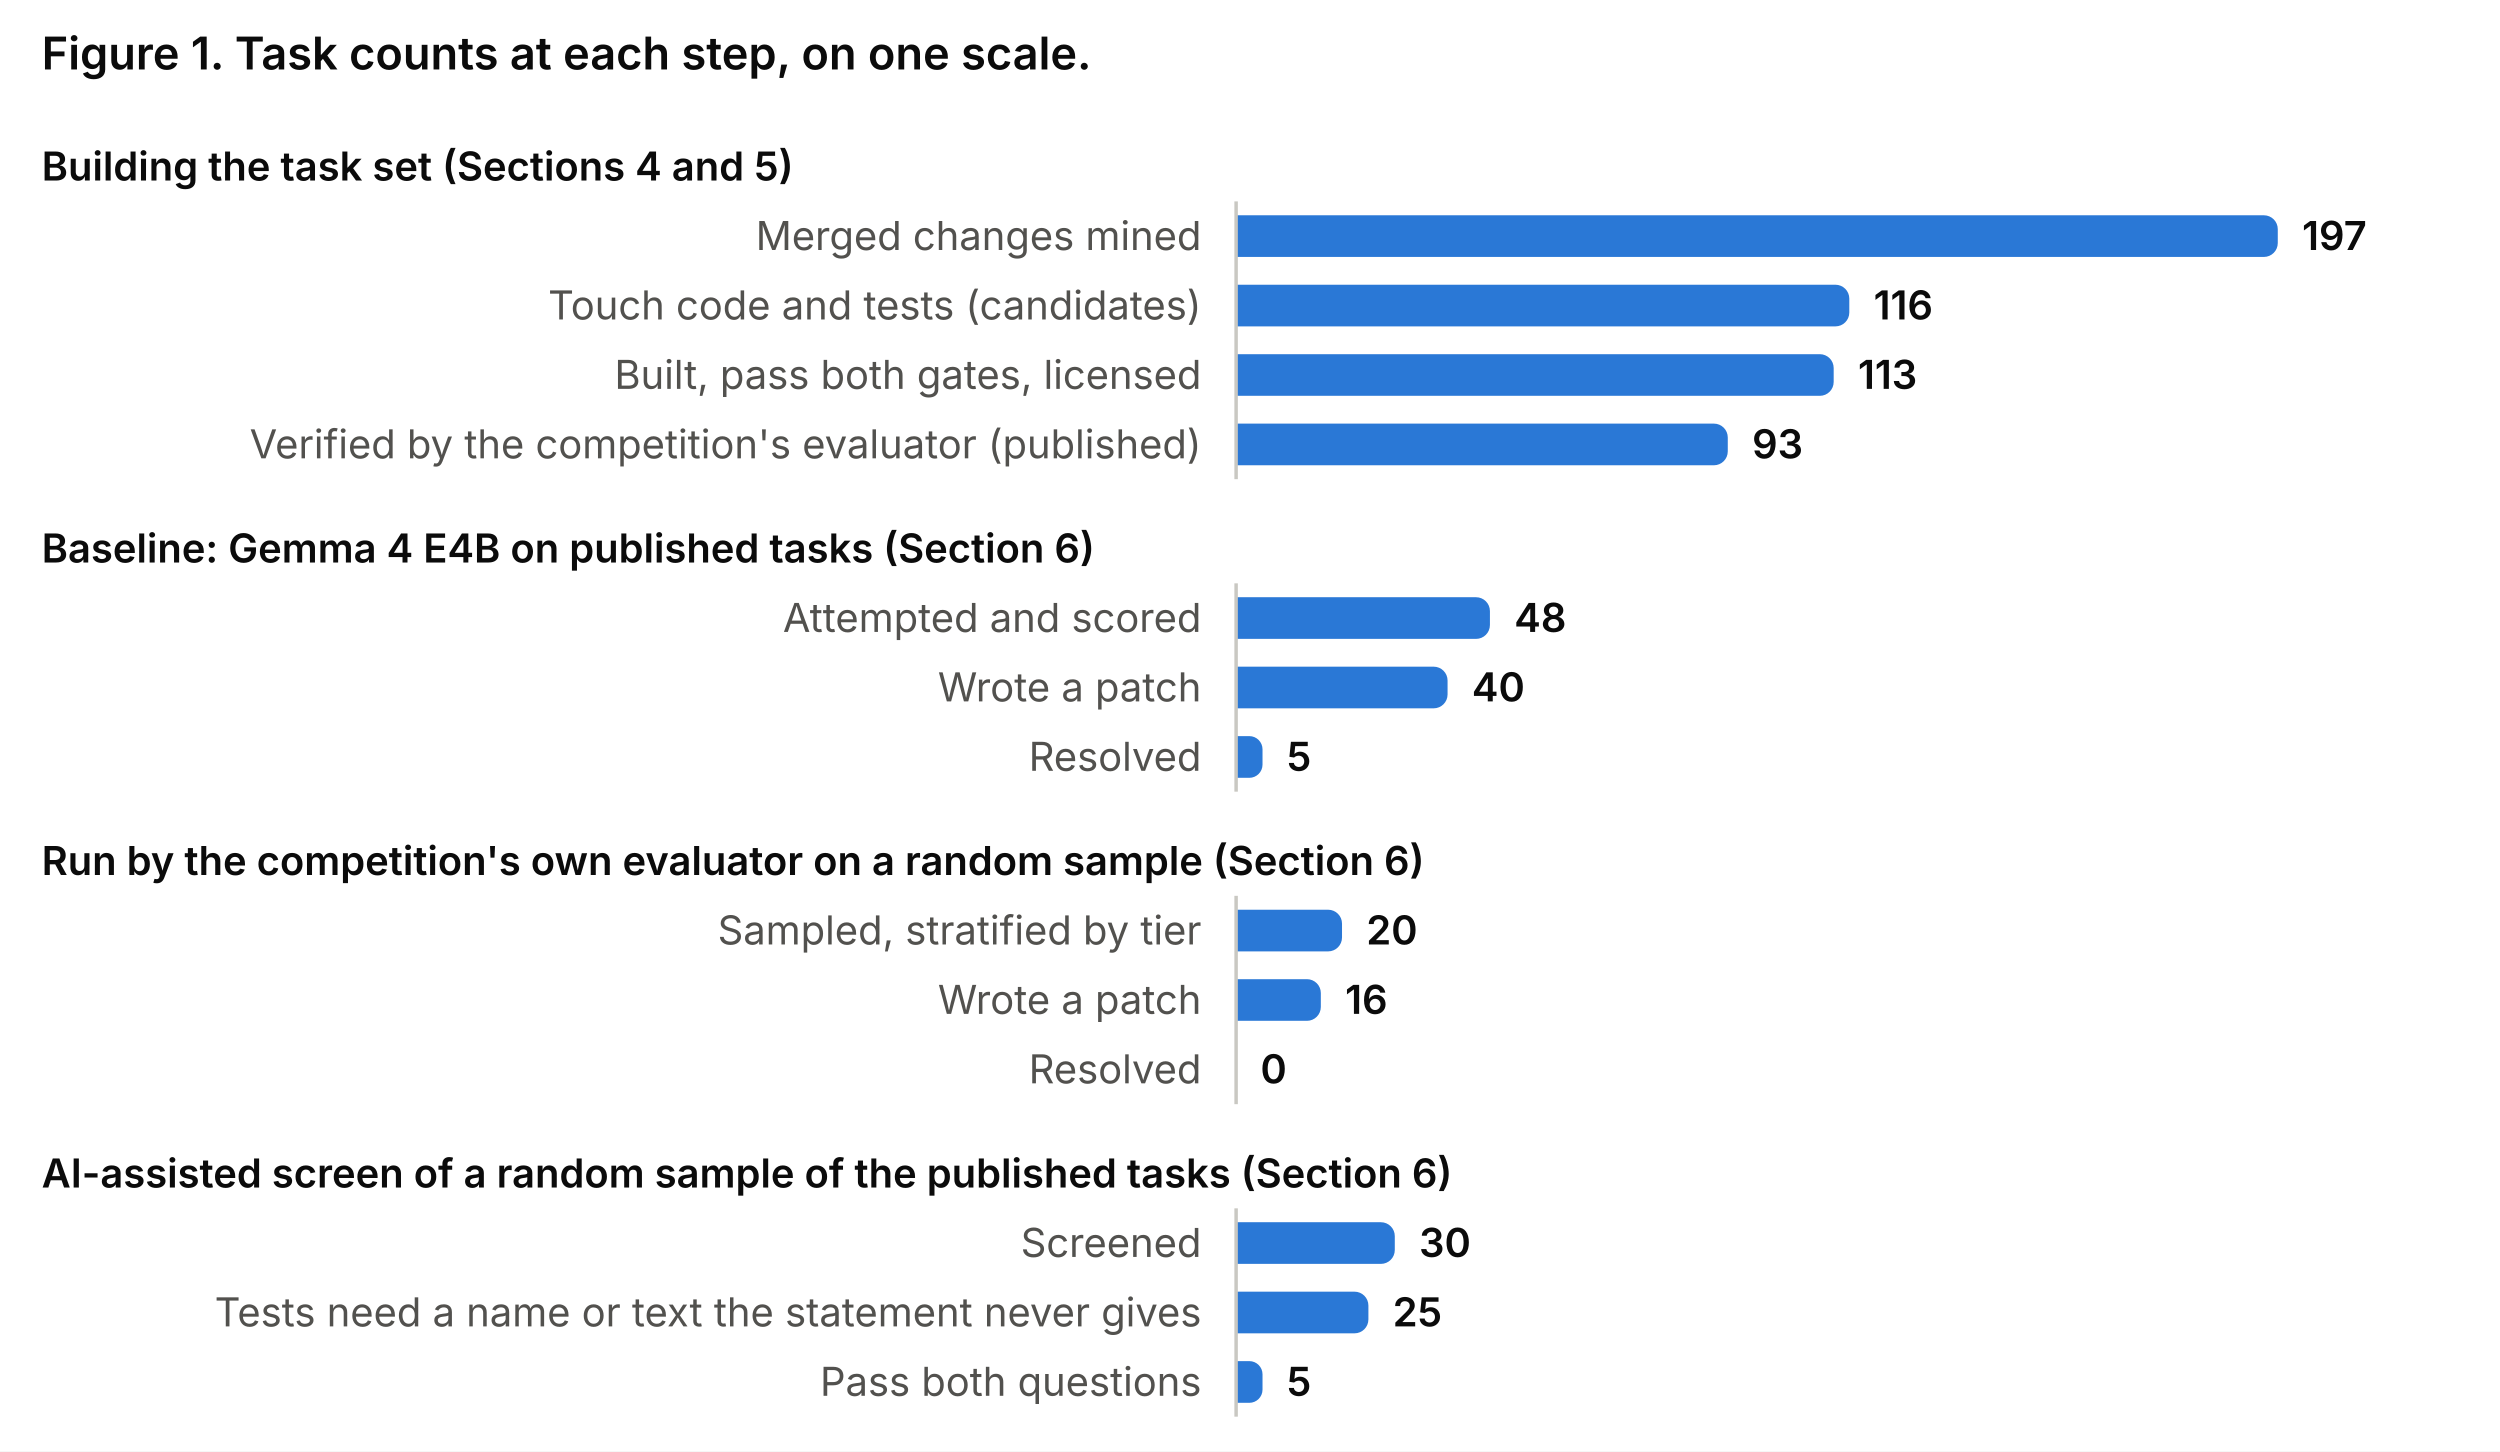
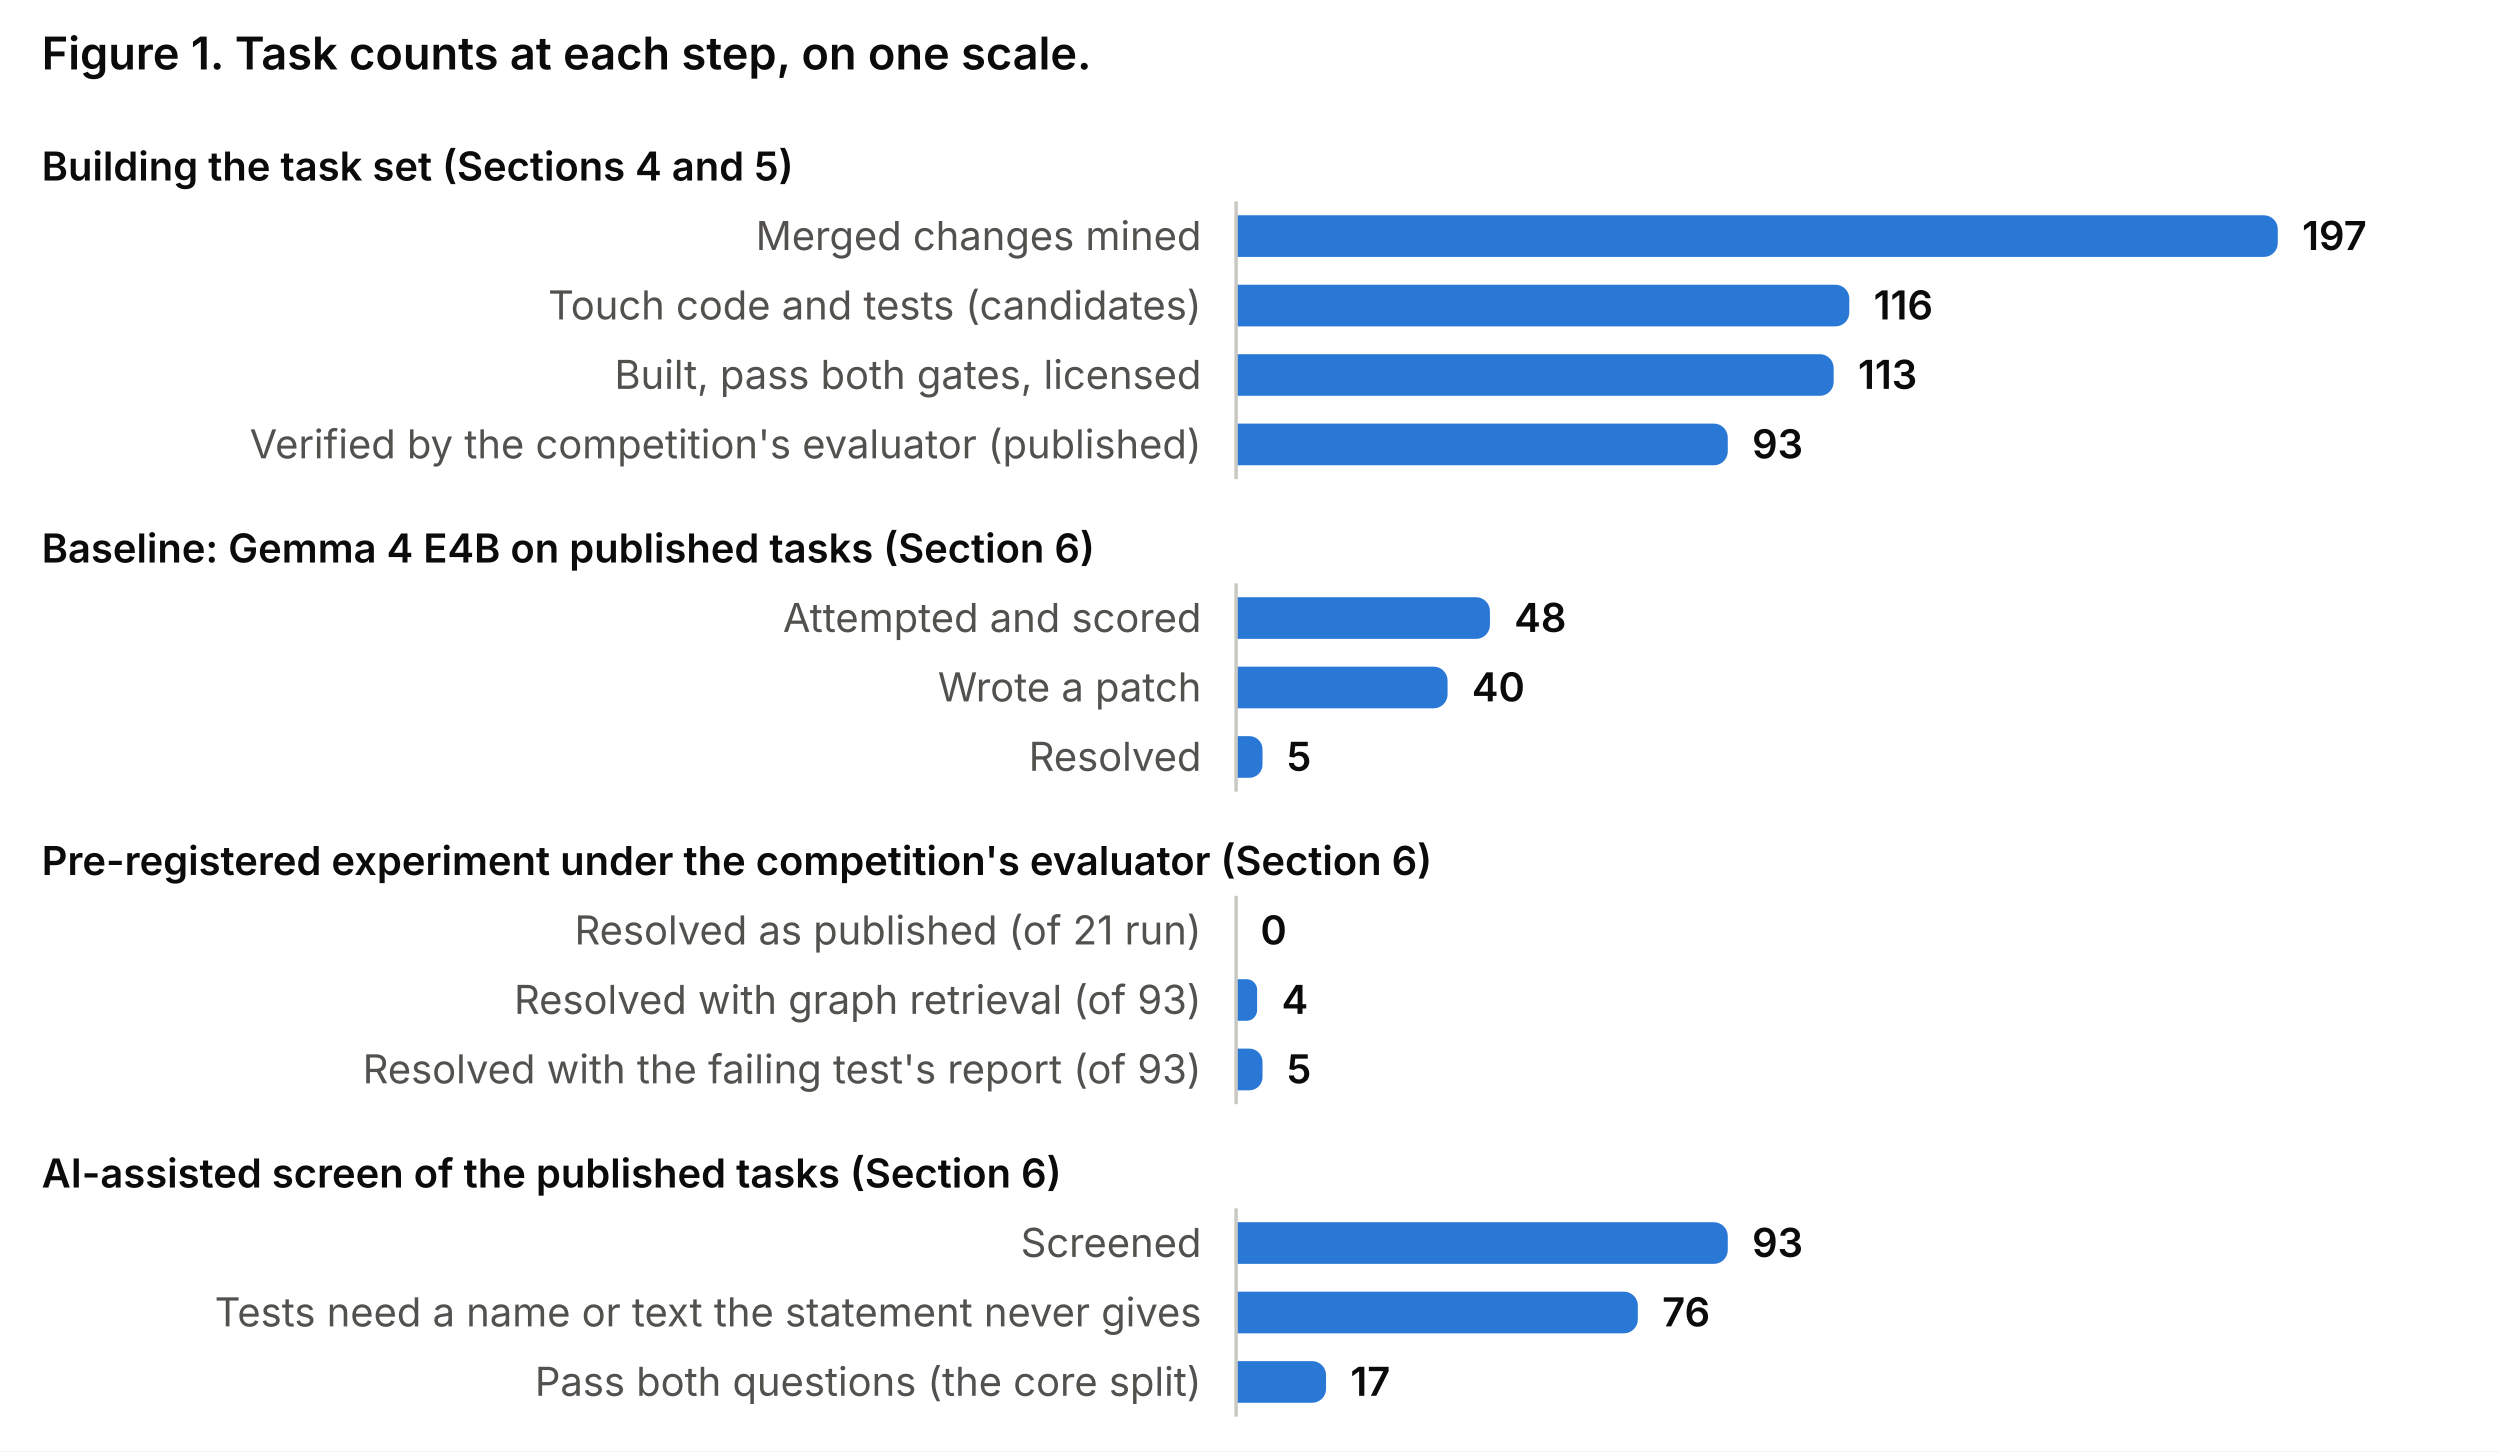
- <svg xmlns="http://www.w3.org/2000/svg" viewBox="0 0 720 418" width="720" height="418" role="img" aria-label="Figure 1. Task counts at each step, on one scale. Merged changes mined: 197; Touch code and tests (candidates): 116; Built, pass both gates, licensed: 113; Verified by the competition's evaluator (published): 93; Attempted and scored: 48; Wrote a patch: 40; Resolved: 5; Sampled, stratified by tier: 20; Wrote a patch: 16; Resolved: 0; Screened: 30; Tests need a name or text the statement never gives: 25; Pass both questions: 5" font-family="Inter, 'Helvetica Neue', Arial, 'Liberation Sans', sans-serif">
+ <svg xmlns="http://www.w3.org/2000/svg" viewBox="0 0 720 418" width="720" height="418" role="img" aria-label="Figure 1. Task counts at each step, on one scale. Merged changes mined: 197; Touch code and tests (candidates): 116; Built, pass both gates, licensed: 113; Verified by the competition's evaluator (published): 93; Attempted and scored: 48; Wrote a patch: 40; Resolved: 5; Resolved as published (of 21 run): 0; Resolved with graph retrieval (of 93): 4; Resolved with the failing test's report (of 93): 5; Screened: 93; Tests need a name or text the statement never gives: 76; Pass both questions (the core split): 17" font-family="Inter, 'Helvetica Neue', Arial, 'Liberation Sans', sans-serif">
  <rect width="720" height="418" fill="#ffffff" />
  <text x="12" y="20" font-size="13" font-weight="600" fill="#0b0b0b">Figure 1. Task counts at each step, on one scale.</text>
  <text x="12" y="52" font-size="11.5" font-weight="600" fill="#0b0b0b">Building the task set (Sections 4 and 5)</text>
  <text x="346" y="72.0" font-size="11.5" text-anchor="end" fill="#52514e">Merged changes mined</text>
  <path d="M356,62 h296.0 a4,4 0 0 1 4,4 v4.0 a4,4 0 0 1 -4,4 h-296.0 z" fill="#2a78d6" />
  <text x="663.0" y="72.0" font-size="11.5" font-weight="600" fill="#0b0b0b">197</text>
  <text x="346" y="92.0" font-size="11.5" text-anchor="end" fill="#52514e">Touch code and tests (candidates)</text>
  <path d="M356,82 h172.6 a4,4 0 0 1 4,4 v4.0 a4,4 0 0 1 -4,4 h-172.6 z" fill="#2a78d6" />
  <text x="539.6" y="92.0" font-size="11.5" font-weight="600" fill="#0b0b0b">116</text>
  <text x="346" y="112.0" font-size="11.5" text-anchor="end" fill="#52514e">Built, pass both gates, licensed</text>
  <path d="M356,102 h168.1 a4,4 0 0 1 4,4 v4.0 a4,4 0 0 1 -4,4 h-168.1 z" fill="#2a78d6" />
  <text x="535.1" y="112.0" font-size="11.5" font-weight="600" fill="#0b0b0b">113</text>
  <text x="346" y="132.0" font-size="11.5" text-anchor="end" fill="#52514e">Verified by the competition's evaluator (published)</text>
  <path d="M356,122 h137.6 a4,4 0 0 1 4,4 v4.0 a4,4 0 0 1 -4,4 h-137.6 z" fill="#2a78d6" />
  <text x="504.6" y="132.0" font-size="11.5" font-weight="600" fill="#0b0b0b">93</text>
  <line x1="356" y1="58" x2="356" y2="138" stroke="#c9c8c2" stroke-width="1" />
  <text x="12" y="162" font-size="11.5" font-weight="600" fill="#0b0b0b">Baseline: Gemma 4 E4B on published tasks (Section 6)</text>
  <text x="346" y="182.0" font-size="11.5" text-anchor="end" fill="#52514e">Attempted and scored</text>
  <path d="M356,172 h69.1 a4,4 0 0 1 4,4 v4.0 a4,4 0 0 1 -4,4 h-69.1 z" fill="#2a78d6" />
  <text x="436.1" y="182.0" font-size="11.5" font-weight="600" fill="#0b0b0b">48</text>
  <text x="346" y="202.0" font-size="11.5" text-anchor="end" fill="#52514e">Wrote a patch</text>
  <path d="M356,192 h56.9 a4,4 0 0 1 4,4 v4.0 a4,4 0 0 1 -4,4 h-56.9 z" fill="#2a78d6" />
  <text x="423.9" y="202.0" font-size="11.5" font-weight="600" fill="#0b0b0b">40</text>
  <text x="346" y="222.0" font-size="11.5" text-anchor="end" fill="#52514e">Resolved</text>
  <path d="M356,212 h3.8 a3.807,3.807 0 0 1 3.807,3.807 v4.4 a3.807,3.807 0 0 1 -3.807,3.807 h-3.8 z" fill="#2a78d6" />
  <text x="370.6" y="222.0" font-size="11.5" font-weight="600" fill="#0b0b0b">5</text>
  <line x1="356" y1="168" x2="356" y2="228" stroke="#c9c8c2" stroke-width="1" />
-   <text x="12" y="252" font-size="11.5" font-weight="600" fill="#0b0b0b">Run by the competition's own evaluator on a random sample (Section 6)</text>
-   <text x="346" y="272.0" font-size="11.5" text-anchor="end" fill="#52514e">Sampled, stratified by tier</text>
-   <path d="M356,262 h26.5 a4,4 0 0 1 4,4 v4.0 a4,4 0 0 1 -4,4 h-26.5 z" fill="#2a78d6" />
-   <text x="393.5" y="272.0" font-size="11.5" font-weight="600" fill="#0b0b0b">20</text>
-   <text x="346" y="292.0" font-size="11.5" text-anchor="end" fill="#52514e">Wrote a patch</text>
-   <path d="M356,282 h20.4 a4,4 0 0 1 4,4 v4.0 a4,4 0 0 1 -4,4 h-20.4 z" fill="#2a78d6" />
-   <text x="387.4" y="292.0" font-size="11.5" font-weight="600" fill="#0b0b0b">16</text>
-   <text x="346" y="312.0" font-size="11.5" text-anchor="end" fill="#52514e">Resolved</text>
-   <path d="M356,302 h0.0 a0.0,0.0 0 0 1 0.0,0.0 v12.0 a0.0,0.0 0 0 1 -0.0,0.0 h-0.0 z" fill="#2a78d6" />
-   <text x="363.0" y="312.0" font-size="11.5" font-weight="600" fill="#0b0b0b">0</text>
+   <text x="12" y="252" font-size="11.5" font-weight="600" fill="#0b0b0b">Pre-registered experiment under the competition's evaluator (Section 6)</text>
+   <text x="346" y="272.0" font-size="11.5" text-anchor="end" fill="#52514e">Resolved as published (of 21 run)</text>
+   <path d="M356,262 h0.0 a0.0,0.0 0 0 1 0.0,0.0 v12.0 a0.0,0.0 0 0 1 -0.0,0.0 h-0.0 z" fill="#2a78d6" />
+   <text x="363.0" y="272.0" font-size="11.5" font-weight="600" fill="#0b0b0b">0</text>
+   <text x="346" y="292.0" font-size="11.5" text-anchor="end" fill="#52514e">Resolved with graph retrieval (of 93)</text>
+   <path d="M356,282 h3.0 a3.046,3.046 0 0 1 3.046,3.046 v5.9 a3.046,3.046 0 0 1 -3.046,3.046 h-3.0 z" fill="#2a78d6" />
+   <text x="369.1" y="292.0" font-size="11.5" font-weight="600" fill="#0b0b0b">4</text>
+   <text x="346" y="312.0" font-size="11.5" text-anchor="end" fill="#52514e">Resolved with the failing test's report (of 93)</text>
+   <path d="M356,302 h3.8 a3.807,3.807 0 0 1 3.807,3.807 v4.4 a3.807,3.807 0 0 1 -3.807,3.807 h-3.8 z" fill="#2a78d6" />
+   <text x="370.6" y="312.0" font-size="11.5" font-weight="600" fill="#0b0b0b">5</text>
  <line x1="356" y1="258" x2="356" y2="318" stroke="#c9c8c2" stroke-width="1" />
-   <text x="12" y="342" font-size="11.5" font-weight="600" fill="#0b0b0b">AI-assisted screen of a random sample of the published tasks (Section 6)</text>
+   <text x="12" y="342" font-size="11.5" font-weight="600" fill="#0b0b0b">AI-assisted screen of the published tasks (Section 6)</text>
  <text x="346" y="362.0" font-size="11.5" text-anchor="end" fill="#52514e">Screened</text>
-   <path d="M356,352 h41.7 a4,4 0 0 1 4,4 v4.0 a4,4 0 0 1 -4,4 h-41.7 z" fill="#2a78d6" />
-   <text x="408.7" y="362.0" font-size="11.5" font-weight="600" fill="#0b0b0b">30</text>
+   <path d="M356,352 h137.6 a4,4 0 0 1 4,4 v4.0 a4,4 0 0 1 -4,4 h-137.6 z" fill="#2a78d6" />
+   <text x="504.6" y="362.0" font-size="11.5" font-weight="600" fill="#0b0b0b">93</text>
  <text x="346" y="382.0" font-size="11.5" text-anchor="end" fill="#52514e">Tests need a name or text the statement never gives</text>
-   <path d="M356,372 h34.1 a4,4 0 0 1 4,4 v4.0 a4,4 0 0 1 -4,4 h-34.1 z" fill="#2a78d6" />
-   <text x="401.1" y="382.0" font-size="11.5" font-weight="600" fill="#0b0b0b">25</text>
-   <text x="346" y="402.0" font-size="11.5" text-anchor="end" fill="#52514e">Pass both questions</text>
-   <path d="M356,392 h3.8 a3.807,3.807 0 0 1 3.807,3.807 v4.4 a3.807,3.807 0 0 1 -3.807,3.807 h-3.8 z" fill="#2a78d6" />
-   <text x="370.6" y="402.0" font-size="11.5" font-weight="600" fill="#0b0b0b">5</text>
+   <path d="M356,372 h111.7 a4,4 0 0 1 4,4 v4.0 a4,4 0 0 1 -4,4 h-111.7 z" fill="#2a78d6" />
+   <text x="478.7" y="382.0" font-size="11.5" font-weight="600" fill="#0b0b0b">76</text>
+   <text x="346" y="402.0" font-size="11.5" text-anchor="end" fill="#52514e">Pass both questions (the core split)</text>
+   <path d="M356,392 h21.9 a4,4 0 0 1 4,4 v4.0 a4,4 0 0 1 -4,4 h-21.9 z" fill="#2a78d6" />
+   <text x="388.9" y="402.0" font-size="11.5" font-weight="600" fill="#0b0b0b">17</text>
  <line x1="356" y1="348" x2="356" y2="408" stroke="#c9c8c2" stroke-width="1" />
</svg>
